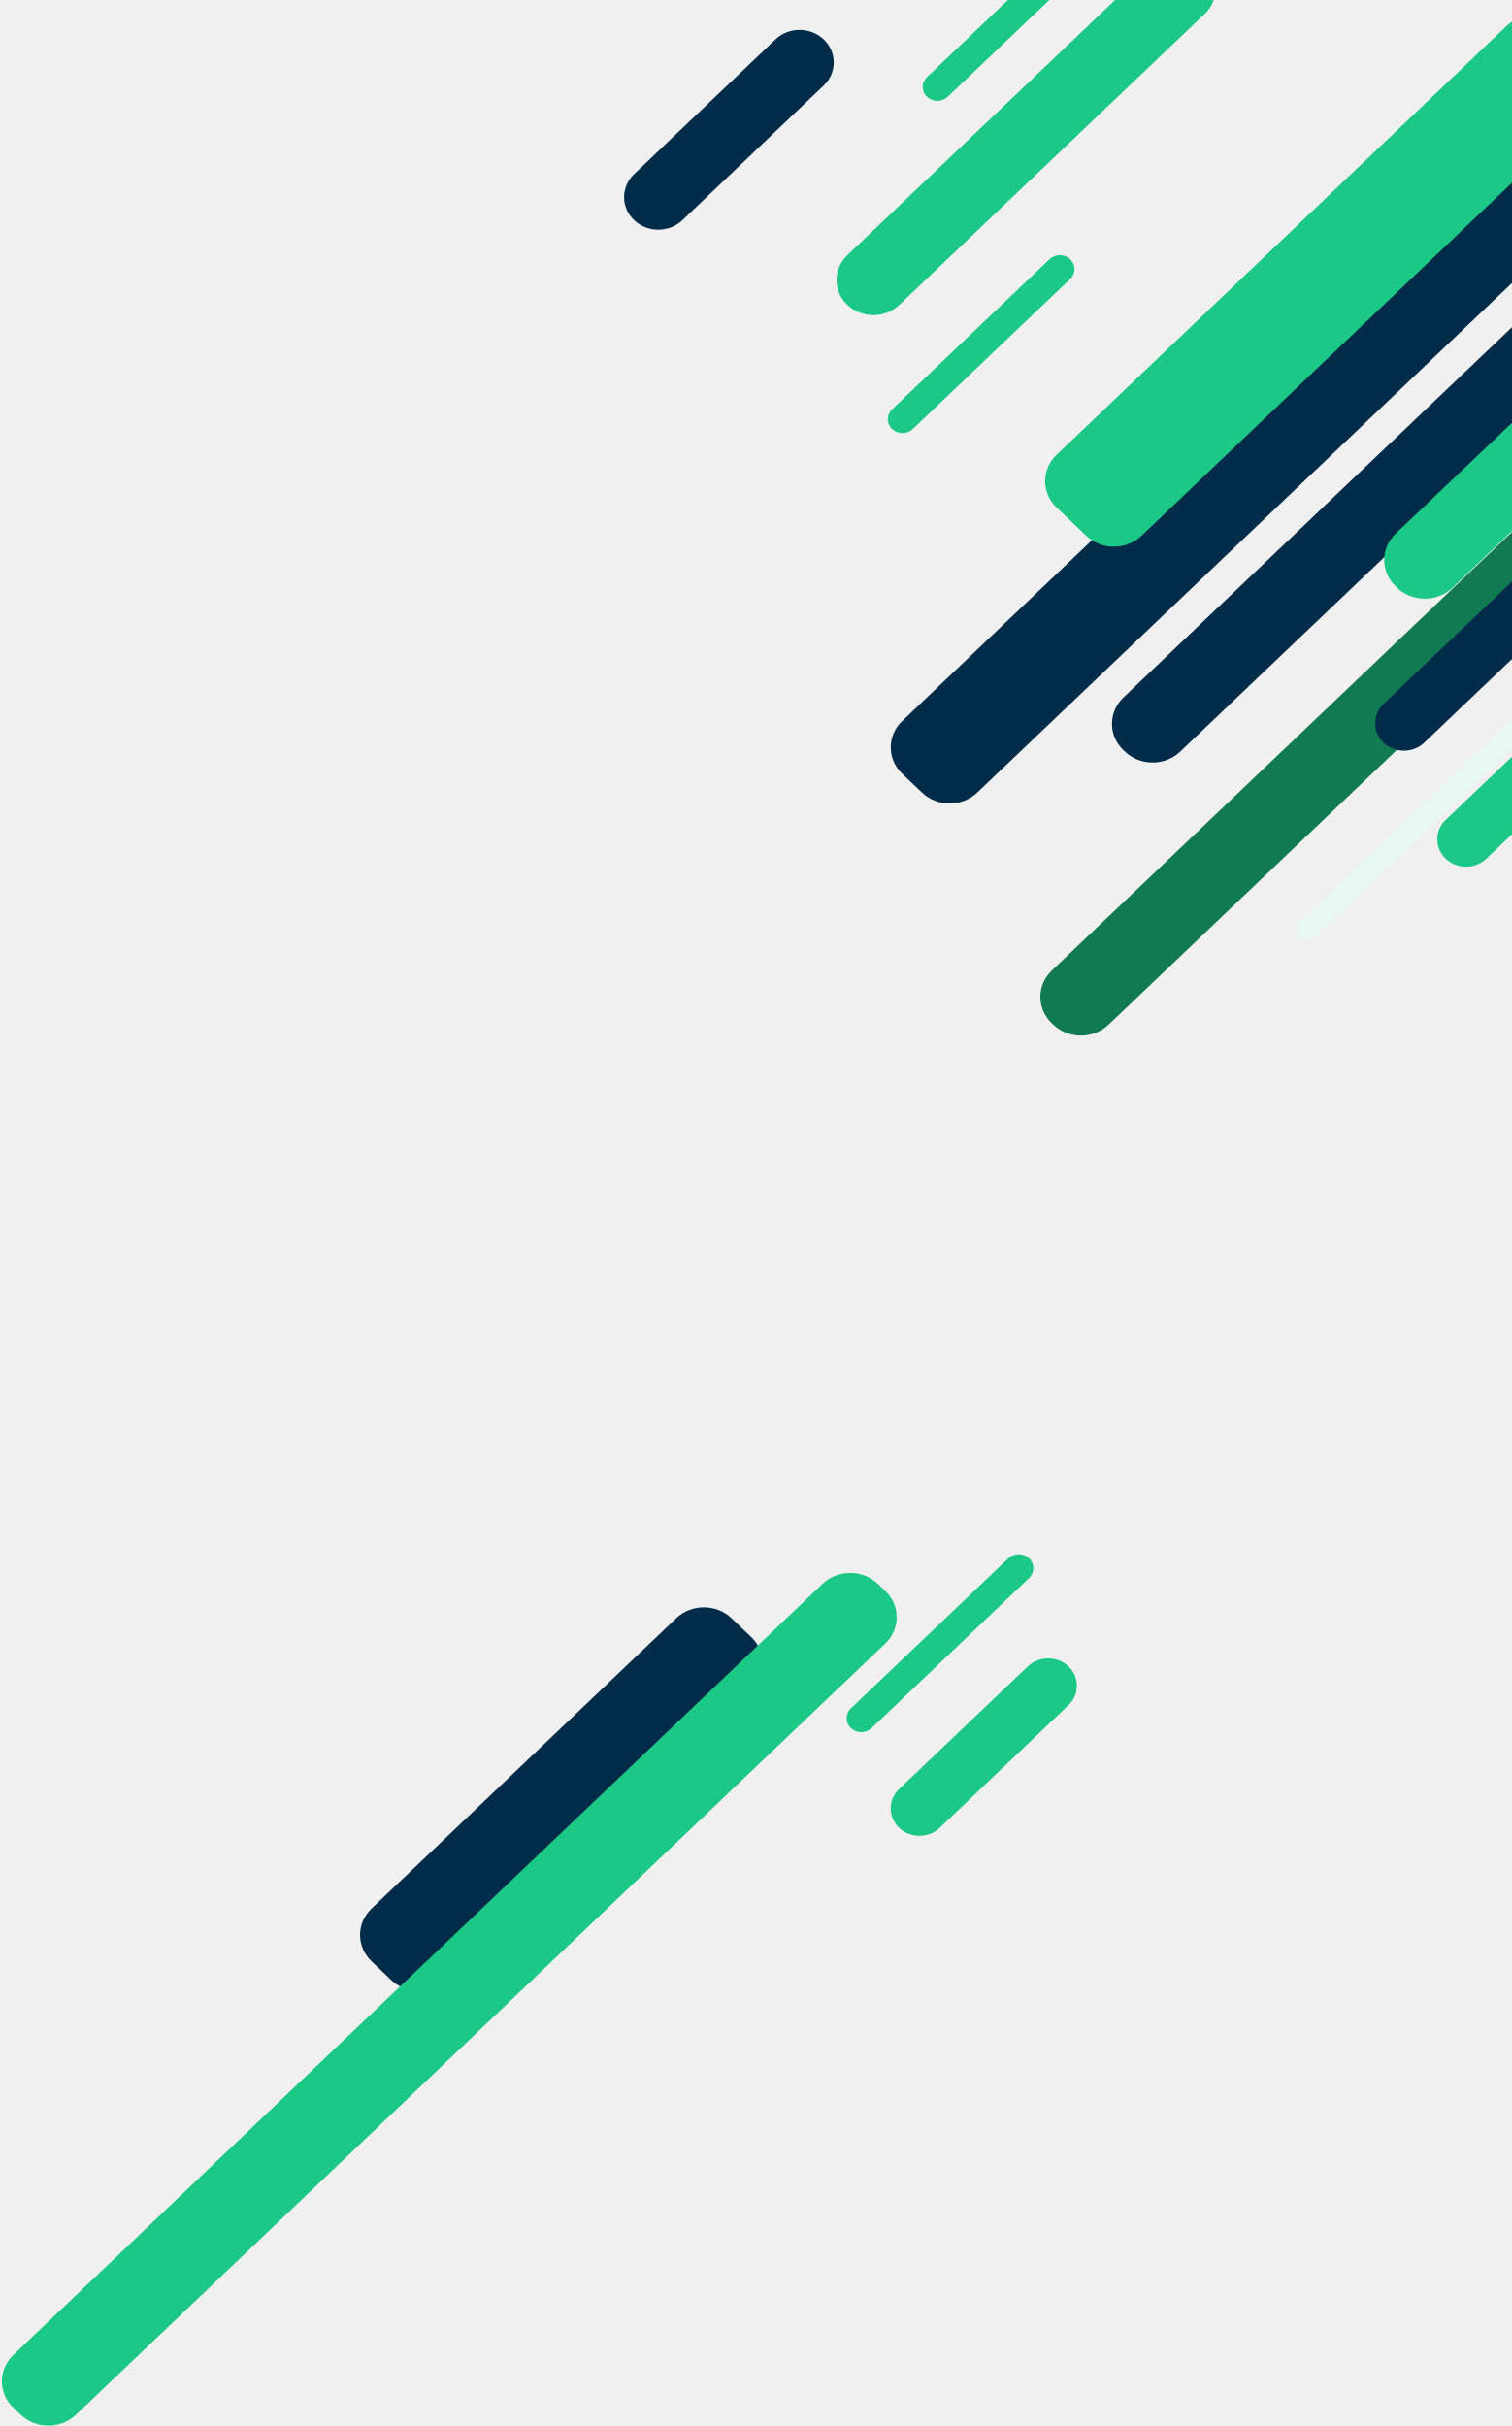
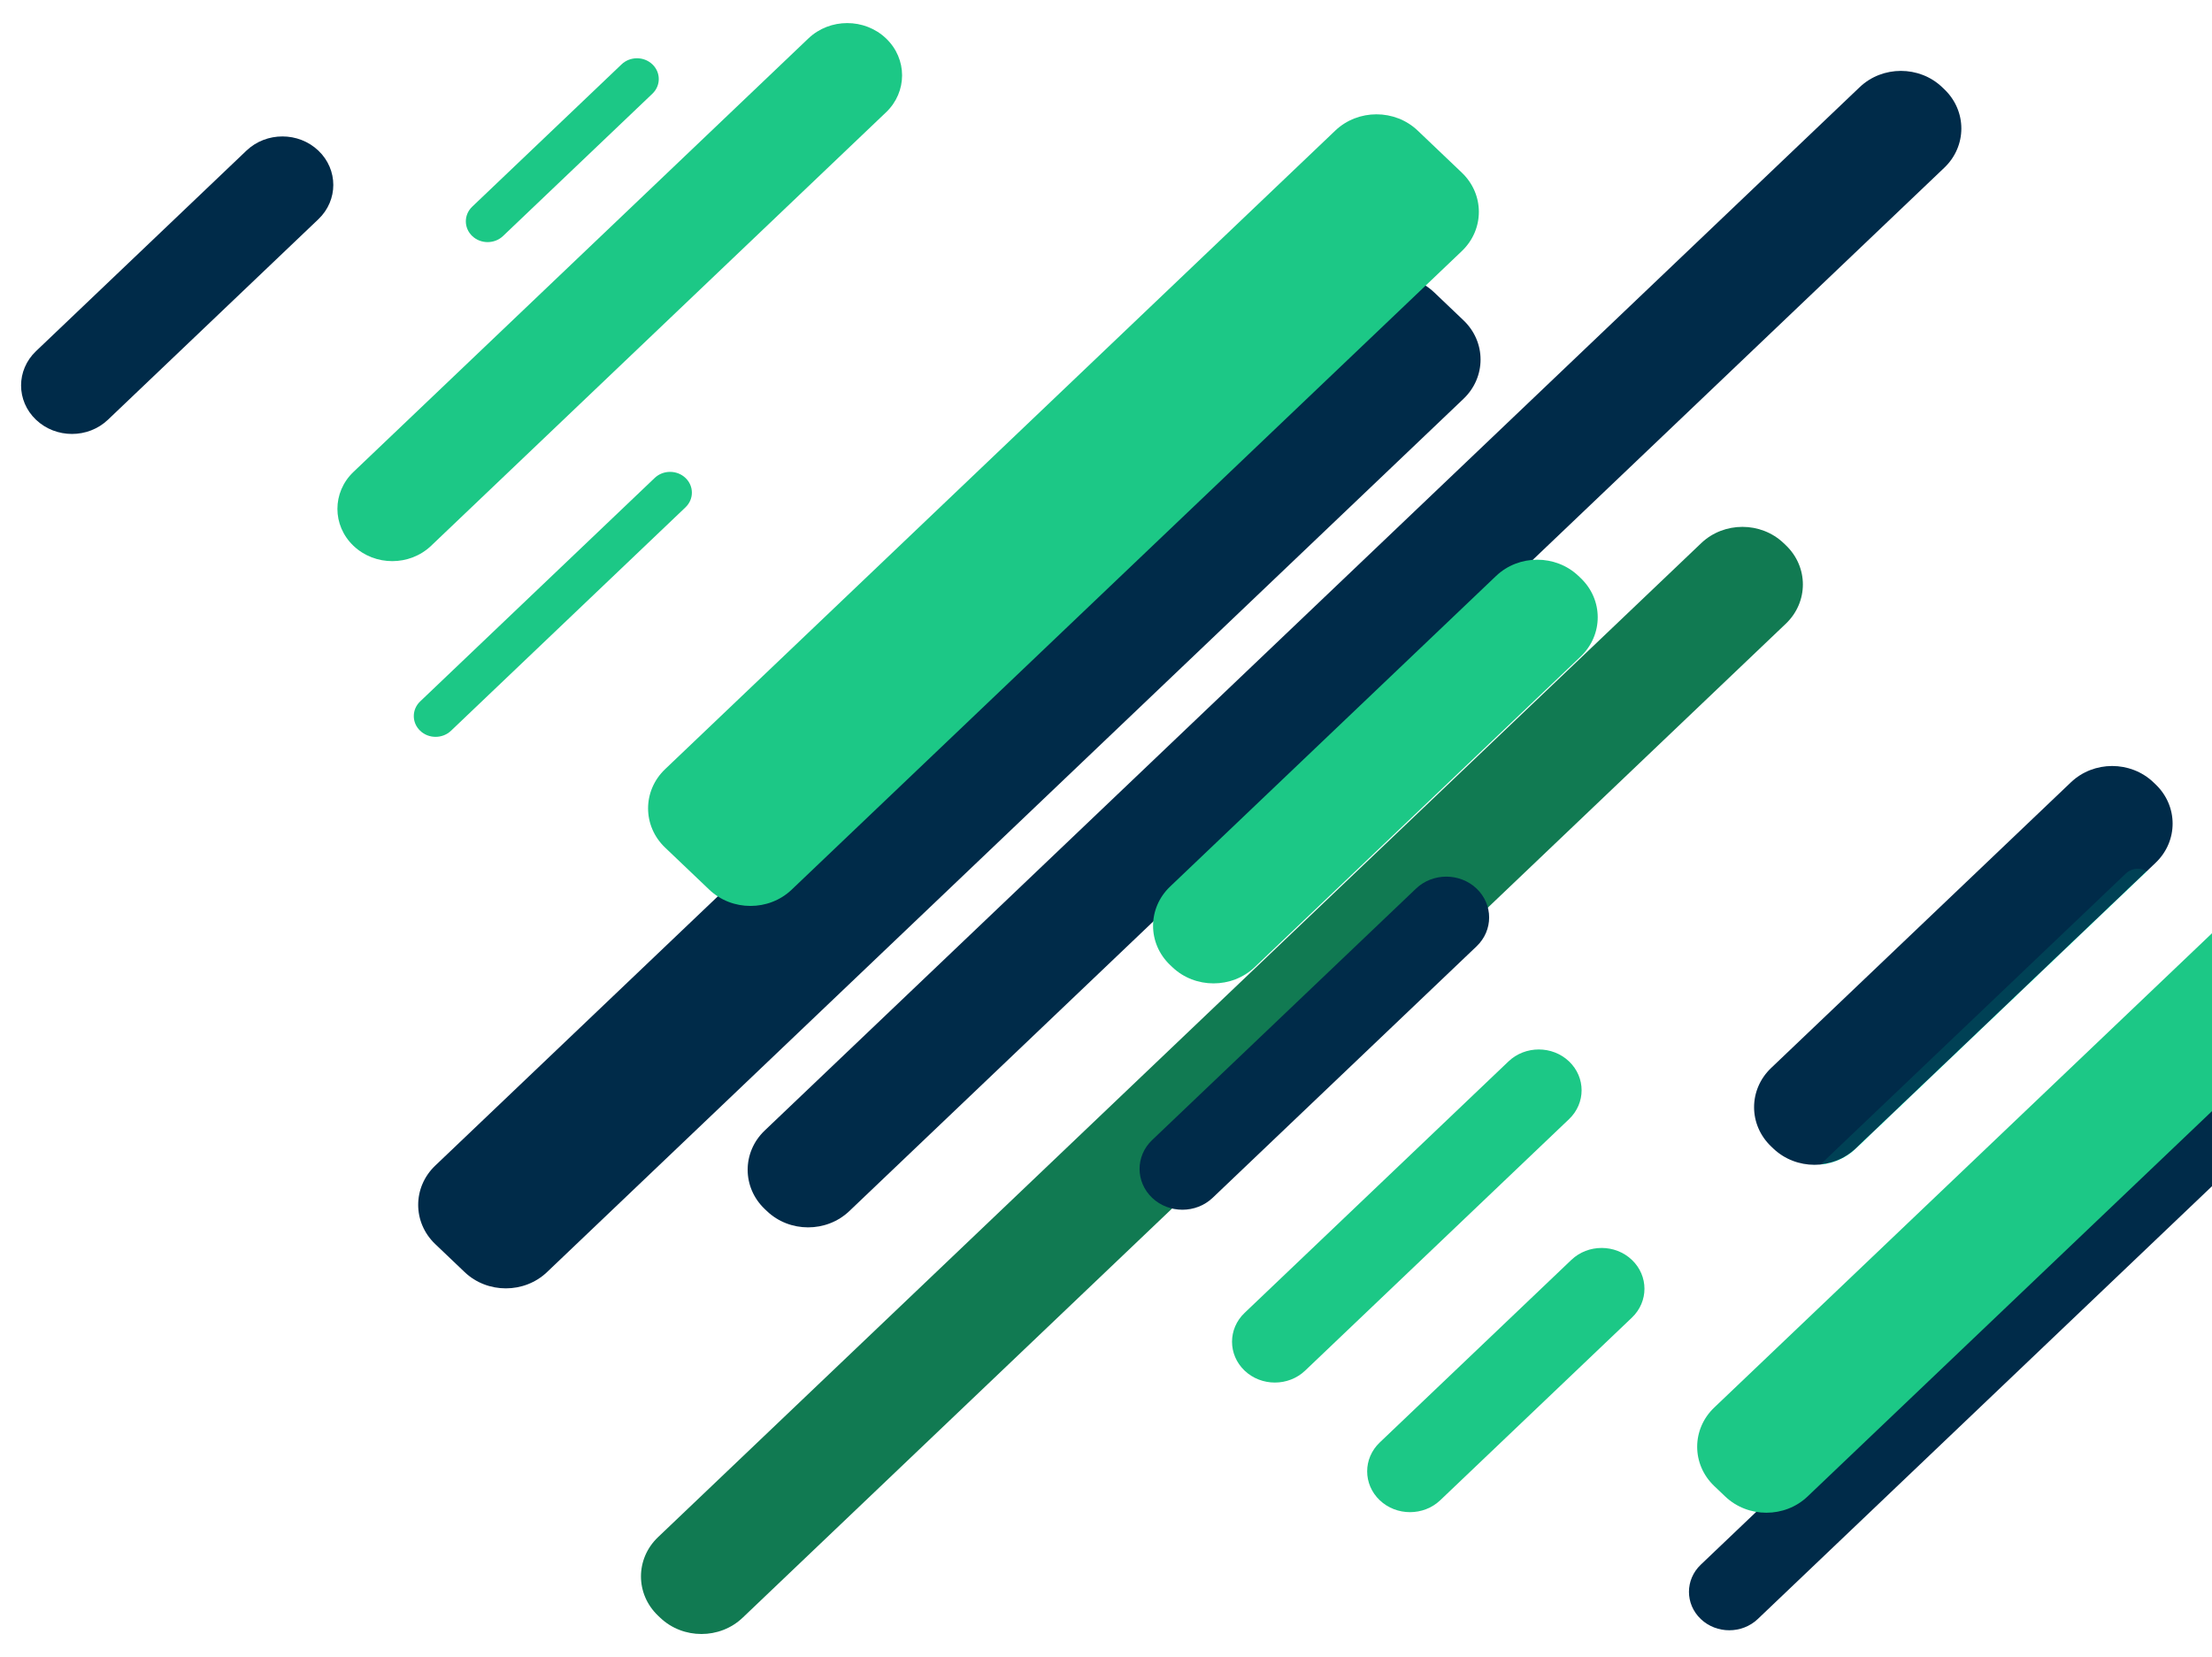
- <svg xmlns="http://www.w3.org/2000/svg" width="633" height="1016" viewBox="0 0 633 1016" version="1.1">
-   <g id="Canvas" fill="none">
+ <svg xmlns="http://www.w3.org/2000/svg" width="622" height="466" viewBox="0 0 622 466" fill="none">
+   <rect width="622" height="466" fill="#E5E5E5" />
+   <g id="ledger-unlock-message" clip-path="url(#clip0)">
+     <rect width="1264" height="1012" transform="translate(-642 -64)" fill="white" />
    <g id="bg-pattern">
-       <g id="Rectangle 3.24">
-         <path d="M 0 13.976C 0 6.257 6.257 0 13.976 0L 95.724 0C 103.443 0 109.701 6.257 109.701 13.976C 109.701 21.695 103.443 27.953 95.724 27.953L 13.976 27.953C 6.257 27.953 0 21.695 0 13.976Z" transform="matrix(0.723917 -0.689887 -0.723917 -0.689887 275.657 101.845)" fill="#002B49" />
-       </g>
-       <g id="Rectangle 3.15">
-         <path d="M 0 16C 0 7.163 7.163 0 16 0L 421.216 0C 430.053 0 437.216 7.163 437.216 16L 437.216 16.853C 437.216 25.69 430.053 32.853 421.216 32.853L 16 32.853C 7.163 32.853 0 25.69 0 16.853L 0 16Z" transform="matrix(0.723917 -0.689887 -0.723917 -0.689887 452.656 440.157)" fill="#117A52" />
-       </g>
-       <g id="Rectangle 3.16">
-         <path d="M 0 16C 0 7.163 7.163 0 16 0L 441.33 0C 450.167 0 457.33 7.163 457.33 16L 457.33 16.853C 457.33 25.69 450.167 32.853 441.33 32.853L 16 32.853C 7.163 32.853 0 25.69 0 16.853L 0 16Z" transform="matrix(0.723917 -0.689887 -0.723917 -0.689887 482.656 325.797)" fill="#002B49" />
-       </g>
-       <g id="Rectangle 3.19">
-         <path d="M 0 16C 0 7.163 7.163 0 16 0L 371.993 0C 380.83 0 387.993 7.163 387.993 16L 387.993 27.415C 387.993 36.251 380.83 43.415 371.993 43.415L 16 43.415C 7.163 43.415 0 36.251 0 27.415L 0 16Z" transform="matrix(0.723917 -0.689887 -0.723917 -0.689887 397.656 342.951)" fill="#002B49" />
-       </g>
-       <g id="Rectangle 3.20">
-         <path d="M 0 16C 0 7.163 7.163 0 16 0L 276.308 0C 285.145 0 292.308 7.163 292.308 16L 292.308 33.139C 292.308 41.976 285.145 49.139 276.308 49.139L 16 49.139C 7.163 49.139 0 41.976 0 33.139L 0 16Z" transform="matrix(0.723917 -0.689887 -0.723917 -0.689887 466.446 235.401)" fill="#1CC886" />
-       </g>
-       <g id="Rectangle 3.17">
-         <path d="M 0 16C 0 7.163 7.163 0 16 0L 142.61 0C 151.446 0 158.61 7.163 158.61 16L 158.61 16.853C 158.61 25.69 151.446 32.853 142.61 32.853L 16 32.853C 7.163 32.853 0 25.69 0 16.853L 0 16Z" transform="matrix(0.723917 -0.689887 -0.723917 -0.689887 596.656 257.182)" fill="#1CC886" />
-       </g>
-       <g id="Rectangle 3.13">
-         <path d="M 0 11.763C 0 5.267 5.267 0 11.763 0L 114.276 0C 120.772 0 126.039 5.267 126.039 11.763C 126.039 18.26 120.772 23.526 114.276 23.526L 11.763 23.526C 5.267 23.526 0 18.26 0 11.763Z" transform="matrix(0.723917 -0.689887 -0.723917 -0.689887 613.904 367.729)" fill="#1CC886" />
-       </g>
-       <g id="Rectangle 3.21">
-         <path d="M 0 5.985C 0 2.68 2.68 0 5.985 0L 97.074 0C 100.38 0 103.059 2.68 103.059 5.985C 103.059 9.29 100.38 11.97 97.074 11.97L 5.985 11.97C 2.68 11.97 0 9.29 0 5.985Z" transform="matrix(0.723917 -0.689887 -0.723917 -0.689887 377.904 183.802)" fill="#1CC886" />
-       </g>
-       <g id="Rectangle 3.23">
-         <path d="M 0 5.985C 0 2.68 2.68 0 5.985 0L 64 0C 67.305 0 69.985 2.68 69.985 5.985C 69.985 9.29 67.305 11.97 64 11.97L 5.985 11.97C 2.68 11.97 0 9.29 0 5.985Z" transform="matrix(0.723917 -0.689887 -0.723917 -0.689887 392.539 44.6651)" fill="#1CC886" />
-       </g>
-       <g id="Rectangle 3.22">
-         <path d="M 0 15.069C 0 6.747 6.747 0 15.069 0L 191.786 0C 200.108 0 206.855 6.747 206.855 15.069C 206.855 23.392 200.108 30.138 191.786 30.138L 15.069 30.138C 6.747 30.138 0 23.392 0 15.069Z" transform="matrix(0.723917 -0.689887 -0.723917 -0.689887 365.728 138.058)" fill="#1CC886" />
-       </g>
-       <g id="Rectangle 3.18">
-         <path d="M 0 11.763C 0 5.267 5.267 0 11.763 0L 114.276 0C 120.772 0 126.039 5.267 126.039 11.763C 126.039 18.26 120.772 23.526 114.276 23.526L 11.763 23.526C 5.267 23.526 0 18.26 0 11.763Z" transform="matrix(0.723917 -0.689887 -0.723917 -0.689887 587.904 319.127)" fill="#002B49" />
+       <path id="Rectangle 3.8" d="M478.245 455.32C482.672 459.539 489.85 459.539 494.278 455.32L840.284 125.579C844.711 121.36 844.711 114.519 840.284 110.3C835.856 106.081 828.678 106.081 824.251 110.3L478.245 440.041C473.817 444.26 473.817 451.101 478.245 455.32Z" fill="#002B49" />
+       <path id="Rectangle 3.9" d="M485.114 420.857C491.511 426.953 501.883 426.953 508.279 420.857L847.153 97.913C853.55 91.817 853.55 81.933 847.153 75.837L844.073 72.902C837.676 66.805 827.305 66.805 820.908 72.902L482.034 395.845C475.637 401.941 475.637 411.825 482.034 417.922L485.114 420.857Z" fill="#1CC886" />
+       <path id="Rectangle 3.10" d="M498.652 323.009C505.049 329.105 515.421 329.105 521.818 323.009L606.129 242.661C612.525 236.565 612.525 226.681 606.129 220.585L605.511 219.996C599.114 213.9 588.742 213.9 582.345 219.996L498.034 300.344C491.638 306.44 491.638 316.324 498.034 322.42L498.652 323.009Z" fill="#002B49" />
+       <path id="Rectangle 3.24" d="M10.118 118.045C15.706 123.37 24.765 123.37 30.353 118.045L89.532 61.648C95.12 56.323 95.12 47.689 89.532 42.364C83.944 37.039 74.884 37.039 69.296 42.364L10.118 98.761C4.53 104.086 4.53 112.72 10.118 118.045Z" fill="#002B49" />
+       <path id="Rectangle 3.15" d="M185.652 454.962C192.049 461.058 202.421 461.058 208.818 454.962L502.16 175.409C508.557 169.312 508.557 159.428 502.16 153.332L501.543 152.744C495.146 146.647 484.774 146.647 478.377 152.744L185.034 432.297C178.638 438.393 178.638 448.277 185.034 454.373L185.652 454.962Z" fill="#117A52" />
+       <path id="Rectangle 3.16" d="M215.652 340.603C222.049 346.699 232.421 346.699 238.818 340.603L546.721 47.173C553.118 41.077 553.118 31.193 546.721 25.097L546.104 24.508C539.707 18.412 529.335 18.412 522.938 24.508L215.034 317.938C208.638 324.034 208.638 333.918 215.034 340.014L215.652 340.603Z" fill="#002B49" />
+       <path id="Rectangle 3.19" d="M130.653 357.757C137.05 363.853 147.421 363.853 153.818 357.757L411.528 112.162C417.924 106.066 417.924 96.182 411.528 90.085L403.264 82.21C396.867 76.114 386.496 76.114 380.099 82.21L122.389 327.805C115.992 333.902 115.992 343.786 122.389 349.882L130.653 357.757Z" fill="#002B49" />
+       <path id="Rectangle 3.20" d="M199.442 250.206C205.839 256.302 216.21 256.302 222.607 250.206L411.049 70.623C417.445 64.526 417.446 54.642 411.049 48.546L398.641 36.722C392.244 30.626 381.873 30.626 375.476 36.722L187.034 216.305C180.637 222.401 180.637 232.285 187.034 238.381L199.442 250.206Z" fill="#1CC886" />
+       <path id="Rectangle 3.17" d="M329.652 271.987C336.049 278.084 346.42 278.084 352.817 271.987L444.472 184.641C450.869 178.545 450.869 168.661 444.472 162.565L443.854 161.976C437.457 155.88 427.086 155.88 420.689 161.976L329.034 249.322C322.637 255.419 322.637 265.303 329.034 271.399L329.652 271.987Z" fill="#1CC886" />
+       <path id="Rectangle 3.12" d="M387.967 421.907C392.67 426.389 400.295 426.389 404.998 421.907L458.883 370.555C463.586 366.073 463.586 358.807 458.883 354.325C454.18 349.843 446.555 349.843 441.852 354.325L387.967 405.677C383.264 410.159 383.264 417.425 387.967 421.907Z" fill="#1CC886" />
+       <path id="Rectangle 3.13" d="M349.967 385.458C354.67 389.939 362.295 389.939 366.998 385.458L441.209 314.735C445.912 310.254 445.912 302.987 441.209 298.505C436.506 294.023 428.881 294.023 424.178 298.505L349.967 369.227C345.264 373.709 345.264 380.976 349.967 385.458Z" fill="#1CC886" />
+       <path id="Rectangle 3.21" d="M118.151 205.516C120.544 207.796 124.423 207.796 126.816 205.516L192.757 142.675C195.15 140.394 195.15 136.697 192.757 134.417C190.364 132.136 186.485 132.136 184.092 134.417L118.151 197.258C115.758 199.538 115.758 203.235 118.151 205.516Z" fill="#1CC886" />
+       <path id="Rectangle 3.23" d="M132.785 66.378C135.177 68.659 139.057 68.659 141.45 66.378L183.448 26.355C185.841 24.074 185.841 20.377 183.448 18.097C181.055 15.816 177.175 15.816 174.782 18.097L132.785 58.12C130.392 60.401 130.392 64.098 132.785 66.378Z" fill="#1CC886" />
+       <path id="Rectangle 3.22" d="M99.398 153.505C105.423 159.246 115.191 159.246 121.215 153.505L249.144 31.59C255.168 25.849 255.168 16.54 249.144 10.799C243.119 5.057 233.351 5.057 227.326 10.799L99.398 132.713C93.373 138.454 93.373 147.763 99.398 153.505Z" fill="#1CC886" />
+       <path id="Rectangle 3.18" d="M323.967 336.855C328.67 341.337 336.295 341.337 340.998 336.855L415.209 266.133C419.912 261.651 419.912 254.384 415.209 249.902C410.506 245.42 402.881 245.42 398.178 249.902L323.967 320.624C319.264 325.106 319.264 332.373 323.967 336.855Z" fill="#002B49" />
+       <g id="Rectangle 3.11" style="mix-blend-mode:overlay">
+         <path d="M496.934 348.055C498.757 349.792 501.713 349.792 503.536 348.055L604.41 251.923C606.233 250.185 606.233 247.368 604.41 245.631C602.587 243.893 599.63 243.893 597.807 245.631L496.934 341.762C495.11 343.5 495.11 346.317 496.934 348.055Z" fill="#47C294" />
      </g>
      <g id="Rectangle 3.14" style="mix-blend-mode:overlay">
-         <path d="M 0 4.56C 0 2.042 2.042 0 4.56 0L 282.242 0C 284.761 0 286.802 2.042 286.802 4.56C 286.802 7.079 284.761 9.121 282.242 9.121L 4.56 9.121C 2.042 9.121 0 7.079 0 4.56Z" transform="matrix(0.723917 -0.689887 -0.723917 -0.689887 547.476 395.366)" fill="#47C294" />
-       </g>
-       <g id="Group 11">
-         <g id="Rectangle 3.25">
-           <path d="M 0 16C 0 7.163 7.163 0 16 0L 192.239 0C 201.076 0 208.239 7.163 208.239 16L 208.239 27.415C 208.239 36.251 201.076 43.415 192.239 43.415L 16 43.415C 7.163 43.415 0 36.251 0 27.415L 0 16Z" transform="matrix(0.723917 -0.689887 -0.723917 -0.689887 175.429 840.292)" fill="#002B49" />
-         </g>
-         <g id="Rectangle 3.26">
-           <path d="M 0 11.763C 0 5.267 5.267 0 11.763 0L 86.199 0C 92.695 0 97.962 5.267 97.962 11.763C 97.962 18.26 92.695 23.526 86.199 23.526L 11.763 23.526C 5.267 23.526 0 18.26 0 11.763Z" transform="matrix(0.723917 -0.689887 -0.723917 -0.689887 385.031 773.582)" fill="#1CC886" />
-         </g>
-         <g id="Rectangle 3.27">
-           <path d="M 0 5.985C 0 2.68 2.68 0 5.985 0L 97.074 0C 100.38 0 103.059 2.68 103.059 5.985C 103.059 9.29 100.38 11.97 97.074 11.97L 5.985 11.97C 2.68 11.97 0 9.29 0 5.985Z" transform="matrix(0.723917 -0.689887 -0.723917 -0.689887 360.665 727.839)" fill="#1CC886" />
-         </g>
-         <g id="Rectangle 3.26_2">
-           <path d="M 0 16C 0 7.163 7.163 0 16 0L 484.111 0C 492.947 0 500.111 7.163 500.111 16L 500.111 20.254C 500.111 29.091 492.947 36.254 484.111 36.254L 16 36.254C 7.163 36.254 0 29.091 0 20.254L 0 16Z" transform="matrix(0.723917 -0.689887 -0.723917 -0.689887 20.2451 1022.31)" fill="#1CC886" />
-         </g>
+         <path d="M288.753 418.063C290.576 419.801 293.532 419.801 295.356 418.063L496.374 226.494C498.197 224.757 498.197 221.939 496.374 220.202C494.551 218.464 491.595 218.464 489.771 220.202L288.753 411.771C286.93 413.508 286.93 416.326 288.753 418.063Z" fill="#47C294" />
      </g>
    </g>
  </g>
+   <defs>
+     <clipPath id="clip0">
+       <rect width="1264" height="1012" fill="white" transform="translate(-642 -64)" />
+     </clipPath>
+   </defs>
</svg>
